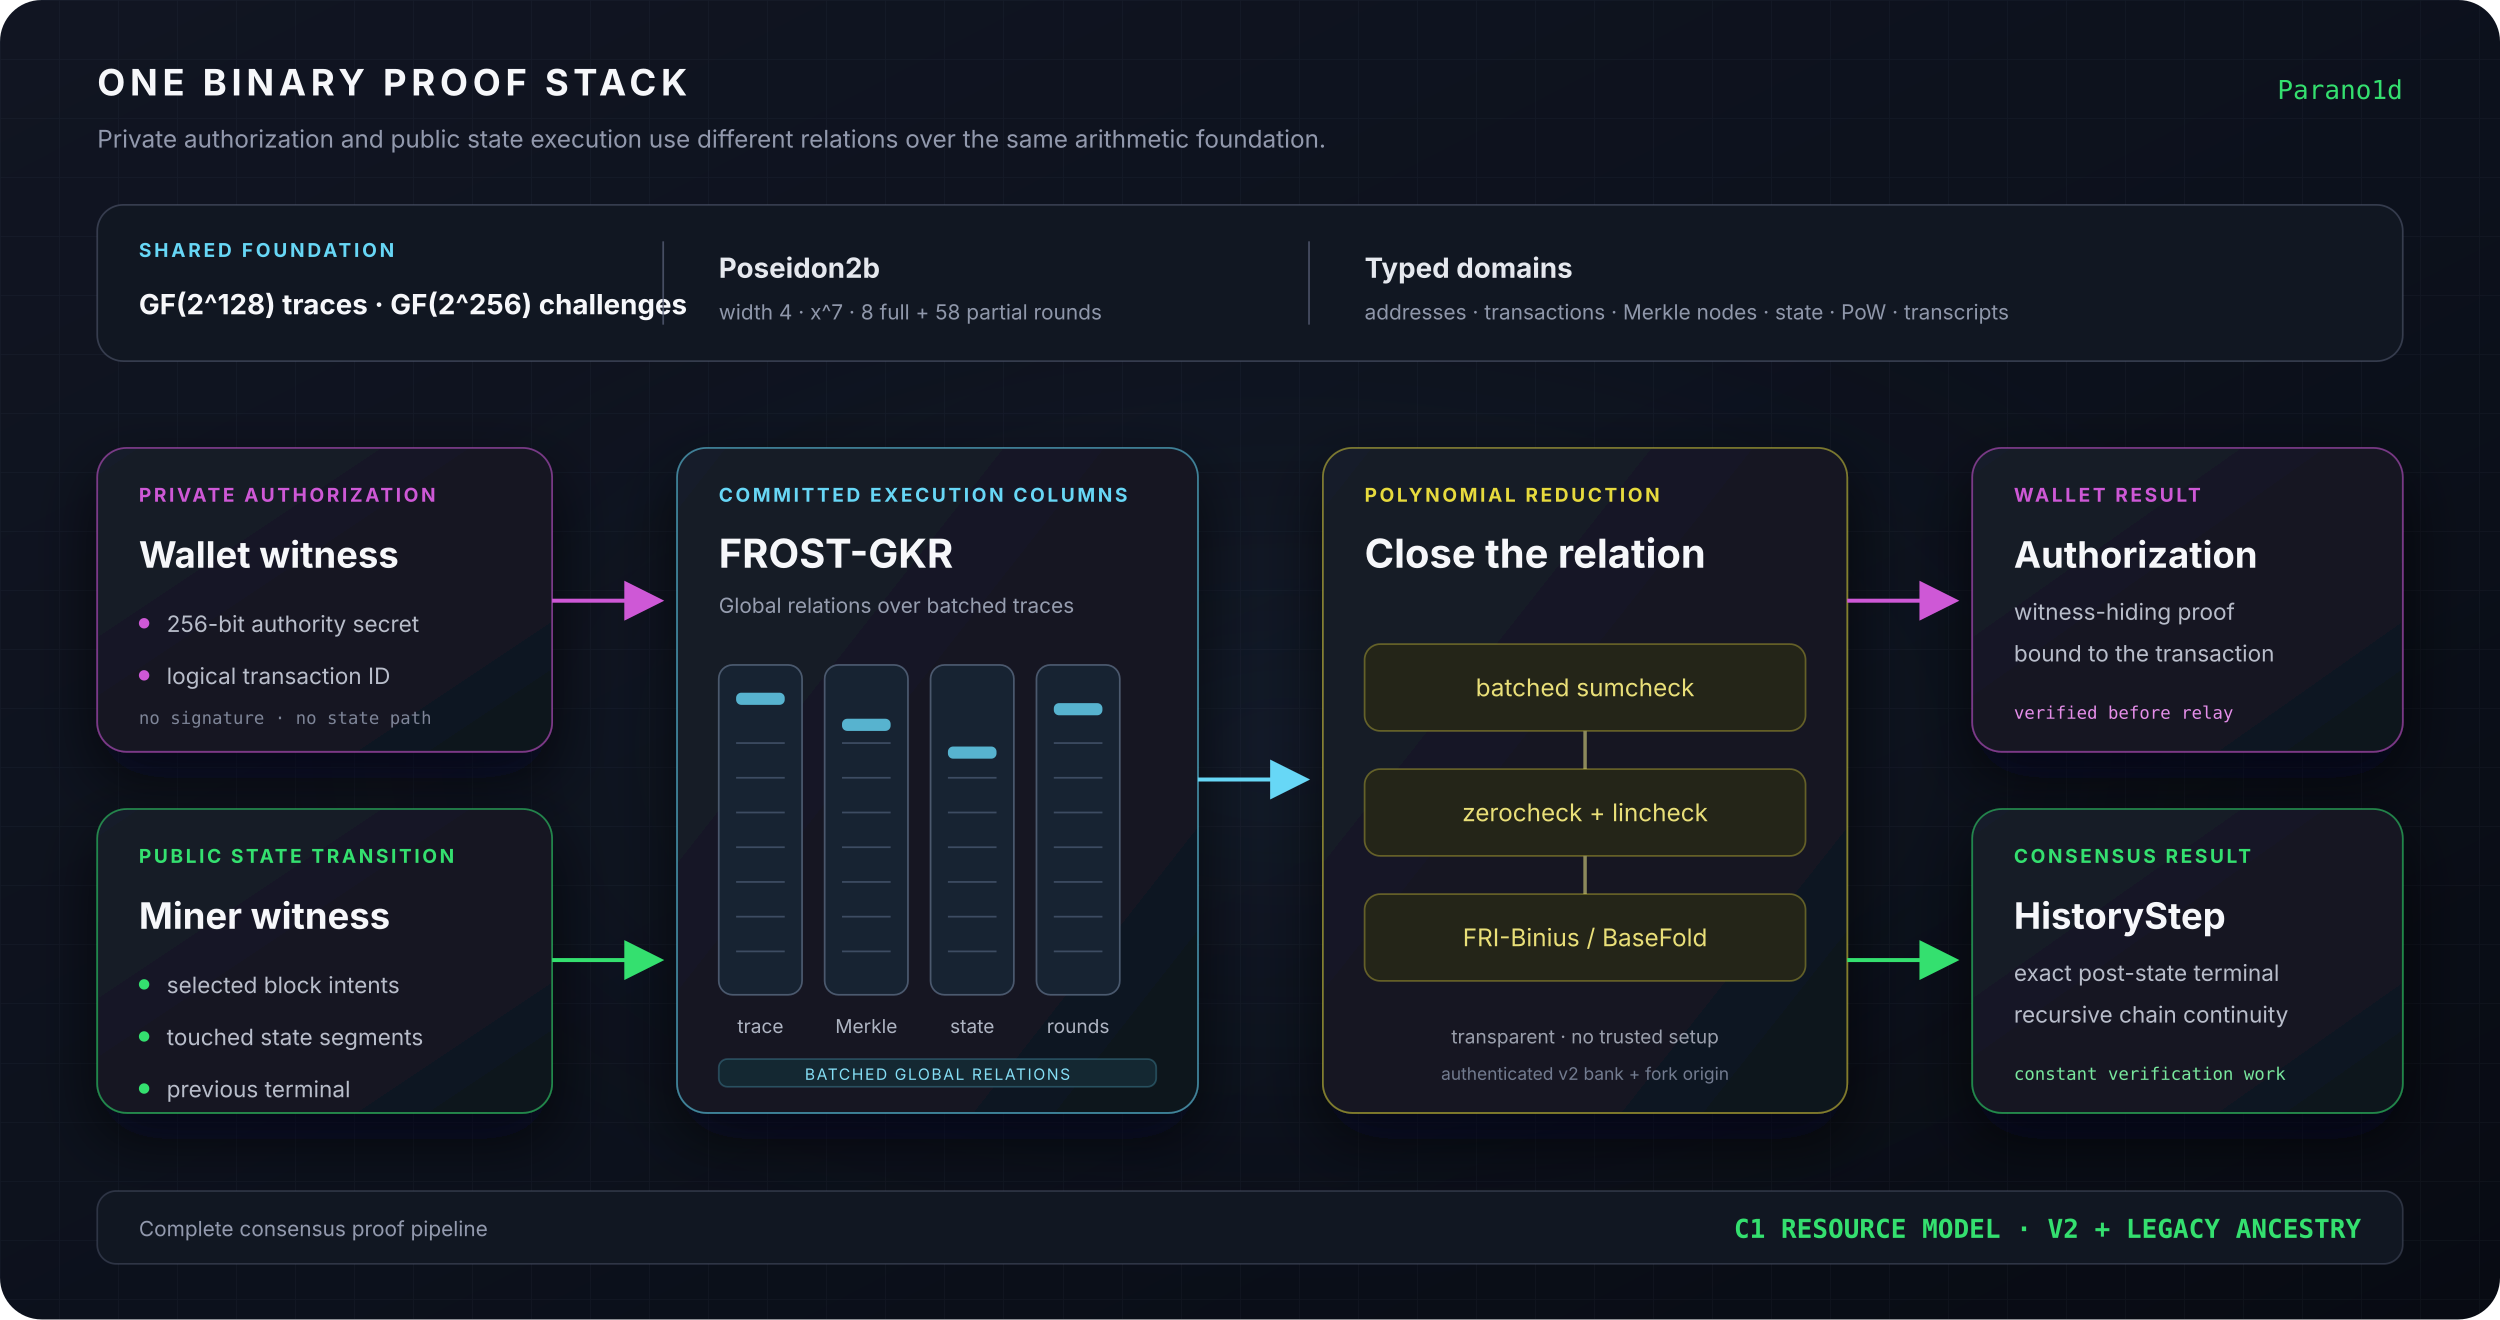
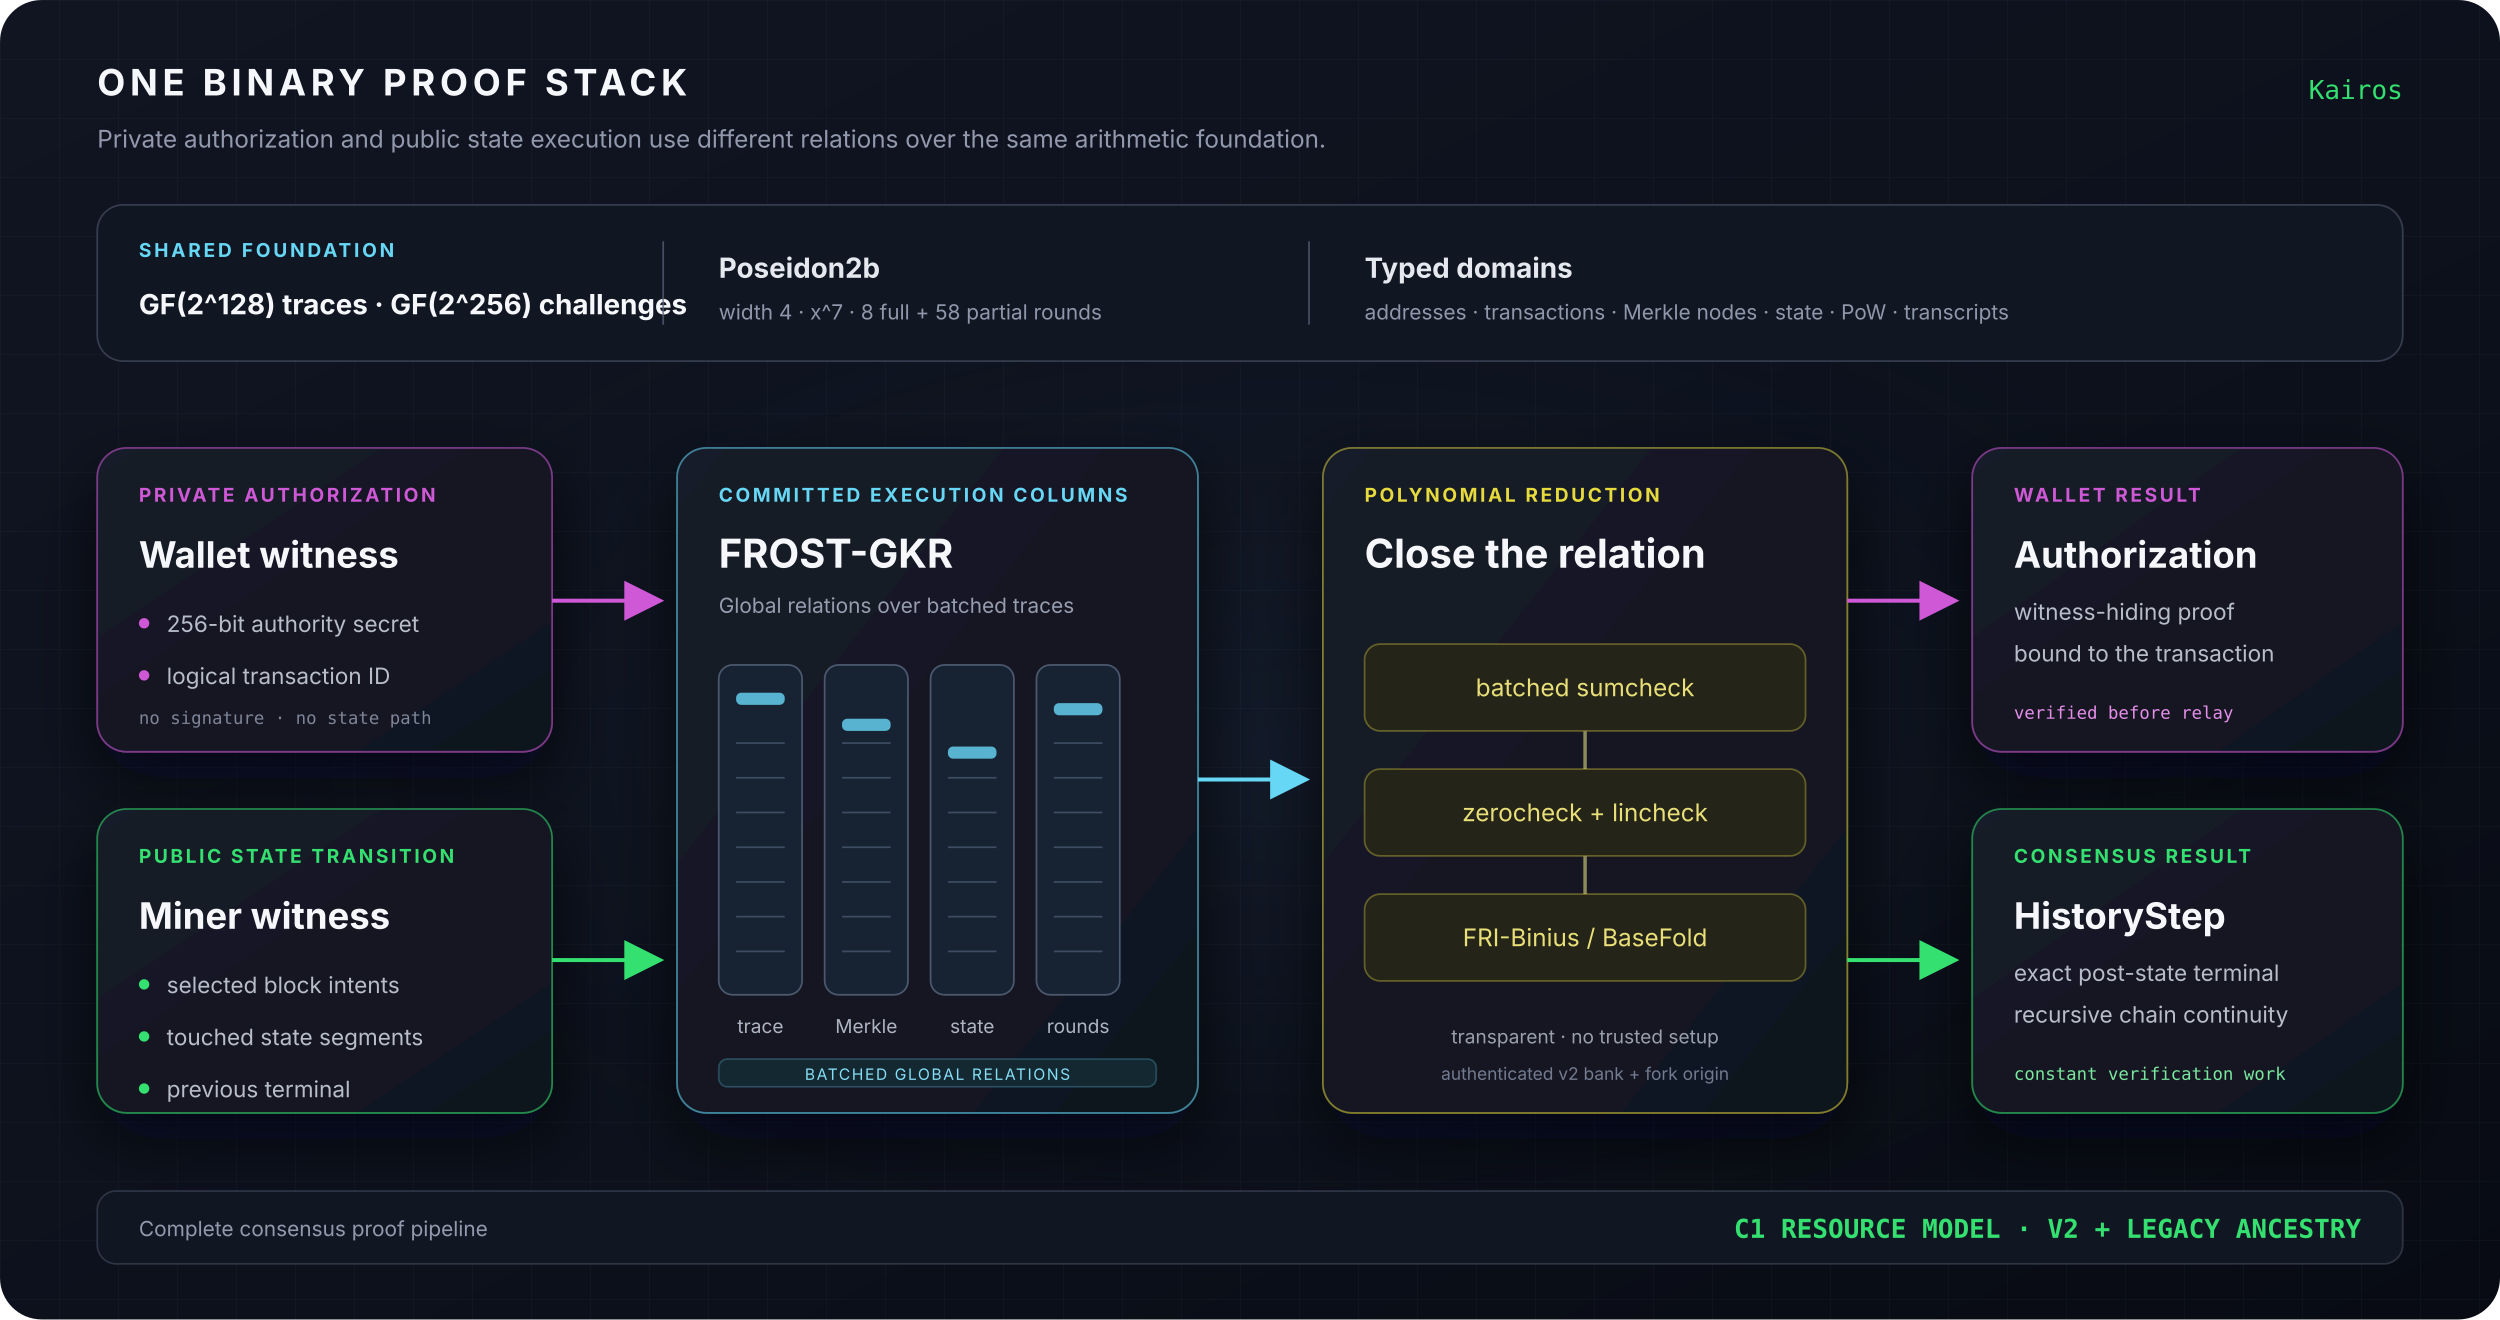
<svg xmlns="http://www.w3.org/2000/svg" viewBox="0 0 1440 760" role="img" aria-labelledby="title description">
  <defs>
    <linearGradient id="bg" x1="0" y1="0" x2="1" y2="1">
      <stop offset="0" stop-color="#111522" />
      <stop offset=".55" stop-color="#0c111c" />
      <stop offset="1" stop-color="#080b13" />
    </linearGradient>
    <linearGradient id="panel" x1="0" y1="0" x2="1" y2="1">
      <stop offset="0" stop-color="#171c29" />
      <stop offset="1" stop-color="#10141e" />
    </linearGradient>
    <radialGradient id="sceneGlow">
      <stop offset="0" stop-color="#344866" stop-opacity=".16" />
      <stop offset=".58" stop-color="#26364f" stop-opacity=".07" />
      <stop offset="1" stop-color="#090c14" stop-opacity="0" />
    </radialGradient>
    <pattern id="grid" width="34" height="34" patternUnits="userSpaceOnUse">
      <path d="M34 0H0V34" fill="none" stroke="#9db2d4" stroke-opacity=".045" />
    </pattern>
    <filter id="shadow" x="-25%" y="-25%" width="150%" height="170%">
      <feDropShadow dx="0" dy="15" stdDeviation="18" flood-color="#02040a" flood-opacity=".65" />
    </filter>
    <marker id="magentaArrow" markerWidth="10" markerHeight="10" refX="8" refY="5" orient="auto" markerUnits="strokeWidth">
      <path d="M0 0L10 5L0 10Z" fill="#ce58d6" />
    </marker>
    <marker id="greenArrow" markerWidth="10" markerHeight="10" refX="8" refY="5" orient="auto" markerUnits="strokeWidth">
      <path d="M0 0L10 5L0 10Z" fill="#34e06f" />
    </marker>
    <marker id="cyanArrow" markerWidth="10" markerHeight="10" refX="8" refY="5" orient="auto" markerUnits="strokeWidth">
      <path d="M0 0L10 5L0 10Z" fill="#67d7f6" />
    </marker>
  </defs>
  <rect width="1440" height="760" rx="24" fill="url(#bg)" />
  <rect width="1440" height="760" rx="24" fill="url(#grid)" />
  <ellipse cx="742" cy="430" rx="620" ry="340" fill="url(#sceneGlow)" />
  <g font-family="Inter, Noto Sans, ui-sans-serif, system-ui, sans-serif">
    <text x="56" y="55" fill="#f6f7fa" font-size="21" font-weight="650" letter-spacing="2.7">ONE BINARY PROOF STACK</text>
    <text x="56" y="85" fill="#9299ad" font-size="14">
      Private authorization and public state execution use different relations over the same arithmetic foundation.
    </text>
    <text x="1384" y="57" fill="#34e06f" font-size="15" text-anchor="end" font-family="ui-monospace, SFMono-Regular, Menlo, monospace">
-       Parano1d
+       Kairos
    </text>
    <rect x="56" y="118" width="1328" height="90" rx="15" fill="#111722" stroke="#596078" stroke-opacity=".52" />
    <text x="80" y="148" fill="#67d7f6" font-size="11" font-weight="700" letter-spacing="1.6">SHARED FOUNDATION</text>
    <text x="80" y="181" fill="#f6f7fa" font-size="16" font-weight="650">
      GF(2^128) traces · GF(2^256) challenges
    </text>
    <path d="M382 139V187" stroke="#596078" stroke-opacity=".75" />
    <text x="414" y="160" fill="#e5e8ee" font-size="16" font-weight="650">
      Poseidon2b
    </text>
    <text x="414" y="184" fill="#8f97aa" font-size="12">
      width 4 · x^7 · 8 full + 58 partial rounds
    </text>
    <path d="M754 139V187" stroke="#596078" stroke-opacity=".75" />
    <text x="786" y="160" fill="#e5e8ee" font-size="16" font-weight="650">
      Typed domains
    </text>
    <text x="786" y="184" fill="#8f97aa" font-size="12">
      addresses · transactions · Merkle nodes · state · PoW · transcripts
    </text>
    <g filter="url(#shadow)">
      <rect x="56" y="258" width="262" height="175" rx="17" fill="url(#panel)" stroke="#ce58d6" stroke-opacity=".54" />
    </g>
    <text x="80" y="289" fill="#ce58d6" font-size="11" font-weight="700" letter-spacing="1.5">PRIVATE AUTHORIZATION</text>
    <text x="80" y="327" fill="#f6f7fa" font-size="21" font-weight="650">
      Wallet witness
    </text>
    <g fill="#b8bdca" font-size="13">
      <circle cx="83" cy="359" r="3" fill="#ce58d6" />
      <text x="96" y="364">256-bit authority secret</text>
      <circle cx="83" cy="389" r="3" fill="#ce58d6" />
      <text x="96" y="394">logical transaction ID</text>
    </g>
    <text x="80" y="417" fill="#7e8598" font-size="10" font-family="ui-monospace, SFMono-Regular, Menlo, monospace">
      no signature · no state path
    </text>
    <g filter="url(#shadow)">
      <rect x="56" y="466" width="262" height="175" rx="17" fill="url(#panel)" stroke="#34e06f" stroke-opacity=".54" />
    </g>
    <text x="80" y="497" fill="#34e06f" font-size="11" font-weight="700" letter-spacing="1.5">PUBLIC STATE TRANSITION</text>
    <text x="80" y="535" fill="#f6f7fa" font-size="21" font-weight="650">
      Miner witness
    </text>
    <g fill="#b8bdca" font-size="13">
      <circle cx="83" cy="567" r="3" fill="#34e06f" />
      <text x="96" y="572">selected block intents</text>
      <circle cx="83" cy="597" r="3" fill="#34e06f" />
      <text x="96" y="602">touched state segments</text>
      <circle cx="83" cy="627" r="3" fill="#34e06f" />
      <text x="96" y="632">previous terminal</text>
    </g>
    <g filter="url(#shadow)">
      <rect x="390" y="258" width="300" height="383" rx="17" fill="url(#panel)" stroke="#67d7f6" stroke-opacity=".54" />
    </g>
    <text x="414" y="289" fill="#67d7f6" font-size="11" font-weight="700" letter-spacing="1.5">COMMITTED EXECUTION COLUMNS</text>
    <text x="414" y="327" fill="#f6f7fa" font-size="23" font-weight="650">
      FROST-GKR
    </text>
    <text x="414" y="353" fill="#969daf" font-size="12">
      Global relations over batched traces
    </text>
    <g transform="translate(414 383)">
      <g fill="#172332" stroke="#61728b" stroke-opacity=".70">
        <rect x="0" y="0" width="48" height="190" rx="8" />
        <rect x="61" y="0" width="48" height="190" rx="8" />
        <rect x="122" y="0" width="48" height="190" rx="8" />
        <rect x="183" y="0" width="48" height="190" rx="8" />
      </g>
      <g fill="#67d7f6" fill-opacity=".80">
        <rect x="10" y="16" width="28" height="7" rx="3" />
        <rect x="71" y="31" width="28" height="7" rx="3" />
        <rect x="132" y="47" width="28" height="7" rx="3" />
        <rect x="193" y="22" width="28" height="7" rx="3" />
      </g>
      <g stroke="#3d4c62" stroke-width="1">
        <path d="M10 45H38M10 65H38M10 85H38M10 105H38M10 125H38M10 145H38M10 165H38" />
        <path d="M71 45H99M71 65H99M71 85H99M71 105H99M71 125H99M71 145H99M71 165H99" />
        <path d="M132 65H160M132 85H160M132 105H160M132 125H160M132 145H160M132 165H160" />
        <path d="M193 45H221M193 65H221M193 85H221M193 105H221M193 125H221M193 145H221M193 165H221" />
      </g>
    </g>
    <g fill="#aeb4c2" font-size="11" text-anchor="middle">
      <text x="438" y="595">trace</text>
      <text x="499" y="595">Merkle</text>
      <text x="560" y="595">state</text>
      <text x="621" y="595">rounds</text>
    </g>
    <rect x="414" y="610" width="252" height="16" rx="5" fill="#142832" stroke="#67d7f6" stroke-opacity=".25" />
    <text x="540" y="622" fill="#85dff6" font-size="9" text-anchor="middle" letter-spacing=".9">BATCHED GLOBAL RELATIONS</text>
    <g filter="url(#shadow)">
      <rect x="762" y="258" width="302" height="383" rx="17" fill="url(#panel)" stroke="#e7da3d" stroke-opacity=".49" />
    </g>
    <text x="786" y="289" fill="#e7da3d" font-size="11" font-weight="700" letter-spacing="1.5">POLYNOMIAL REDUCTION</text>
    <text x="786" y="327" fill="#f6f7fa" font-size="23" font-weight="650">
      Close the relation
    </text>
    <g>
      <rect x="786" y="371" width="254" height="50" rx="9" fill="#242518" stroke="#e7da3d" stroke-opacity=".35" />
      <text x="913" y="401" fill="#e9df78" font-size="14" text-anchor="middle">
        batched sumcheck
      </text>
      <path d="M913 421V443" stroke="#8c895b" stroke-width="2" />
      <rect x="786" y="443" width="254" height="50" rx="9" fill="#242518" stroke="#e7da3d" stroke-opacity=".35" />
      <text x="913" y="473" fill="#e9df78" font-size="14" text-anchor="middle">
        zerocheck + lincheck
      </text>
      <path d="M913 493V515" stroke="#8c895b" stroke-width="2" />
      <rect x="786" y="515" width="254" height="50" rx="9" fill="#242518" stroke="#e7da3d" stroke-opacity=".35" />
      <text x="913" y="545" fill="#e9df78" font-size="14" text-anchor="middle">
        FRI-Binius / BaseFold
      </text>
    </g>
    <text x="913" y="601" fill="#9a9fac" font-size="11" text-anchor="middle">
      transparent · no trusted setup
    </text>
    <text x="913" y="622" fill="#727b8f" font-size="10" text-anchor="middle">
      authenticated v2 bank + fork origin
    </text>
    <g filter="url(#shadow)">
      <rect x="1136" y="258" width="248" height="175" rx="17" fill="url(#panel)" stroke="#ce58d6" stroke-opacity=".54" />
    </g>
    <text x="1160" y="289" fill="#ce58d6" font-size="11" font-weight="700" letter-spacing="1.5">WALLET RESULT</text>
    <text x="1160" y="327" fill="#f6f7fa" font-size="21" font-weight="650">
      Authorization
    </text>
    <text x="1160" y="357" fill="#b8bdca" font-size="13">
      witness-hiding proof
    </text>
    <text x="1160" y="381" fill="#b8bdca" font-size="13">
      bound to the transaction
    </text>
    <text x="1160" y="414" fill="#e58ee9" font-size="10" font-family="ui-monospace, SFMono-Regular, Menlo, monospace">
      verified before relay
    </text>
    <g filter="url(#shadow)">
      <rect x="1136" y="466" width="248" height="175" rx="17" fill="url(#panel)" stroke="#34e06f" stroke-opacity=".54" />
    </g>
    <text x="1160" y="497" fill="#34e06f" font-size="11" font-weight="700" letter-spacing="1.5">CONSENSUS RESULT</text>
    <text x="1160" y="535" fill="#f6f7fa" font-size="21" font-weight="650">
      HistoryStep
    </text>
    <text x="1160" y="565" fill="#b8bdca" font-size="13">
      exact post-state terminal
    </text>
    <text x="1160" y="589" fill="#b8bdca" font-size="13">
      recursive chain continuity
    </text>
    <text x="1160" y="622" fill="#79e89e" font-size="10" font-family="ui-monospace, SFMono-Regular, Menlo, monospace">
      constant verification work
    </text>
    <path d="M318 346H378" stroke="#ce58d6" stroke-width="2.3" marker-end="url(#magentaArrow)" />
    <path d="M318 553H378" stroke="#34e06f" stroke-width="2.3" marker-end="url(#greenArrow)" />
    <path d="M690 449H750" stroke="#67d7f6" stroke-width="2.3" marker-end="url(#cyanArrow)" />
    <path d="M1064 346H1124" stroke="#ce58d6" stroke-width="2.3" marker-end="url(#magentaArrow)" />
    <path d="M1064 553H1124" stroke="#34e06f" stroke-width="2.3" marker-end="url(#greenArrow)" />
    <rect x="56" y="686" width="1328" height="42" rx="11" fill="#111722" stroke="#596078" stroke-opacity=".42" />
    <text x="80" y="712" fill="#9299ad" font-size="12">
      Complete consensus proof pipeline
    </text>
    <text x="1360" y="713" fill="#34e06f" font-size="15" font-weight="700" text-anchor="end" font-family="ui-monospace, SFMono-Regular, Menlo, monospace">
      C1 RESOURCE MODEL · V2 + LEGACY ANCESTRY
    </text>
  </g>
</svg>
